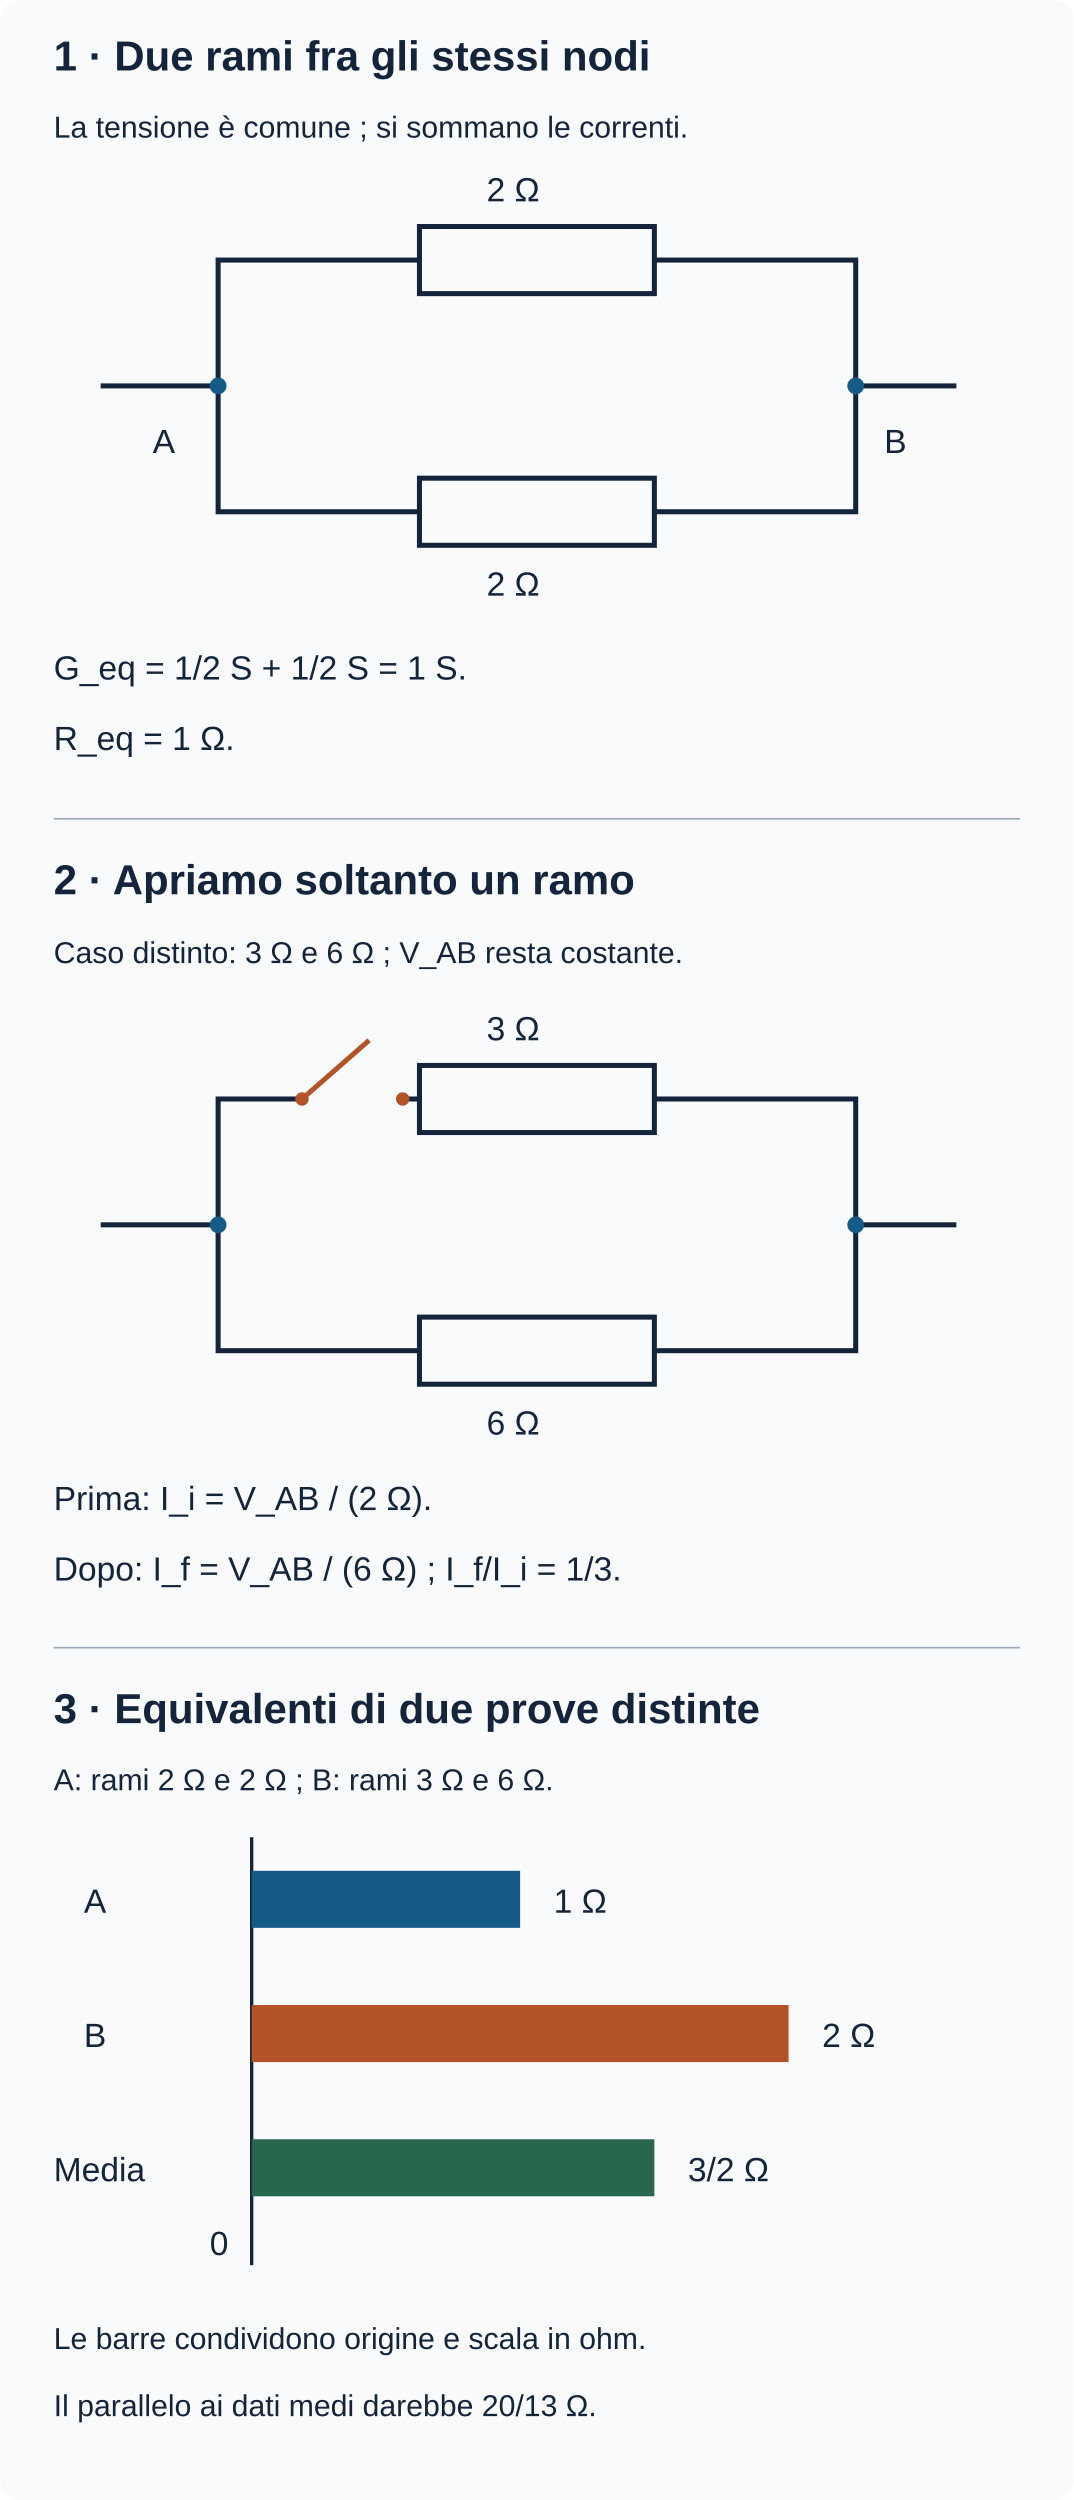
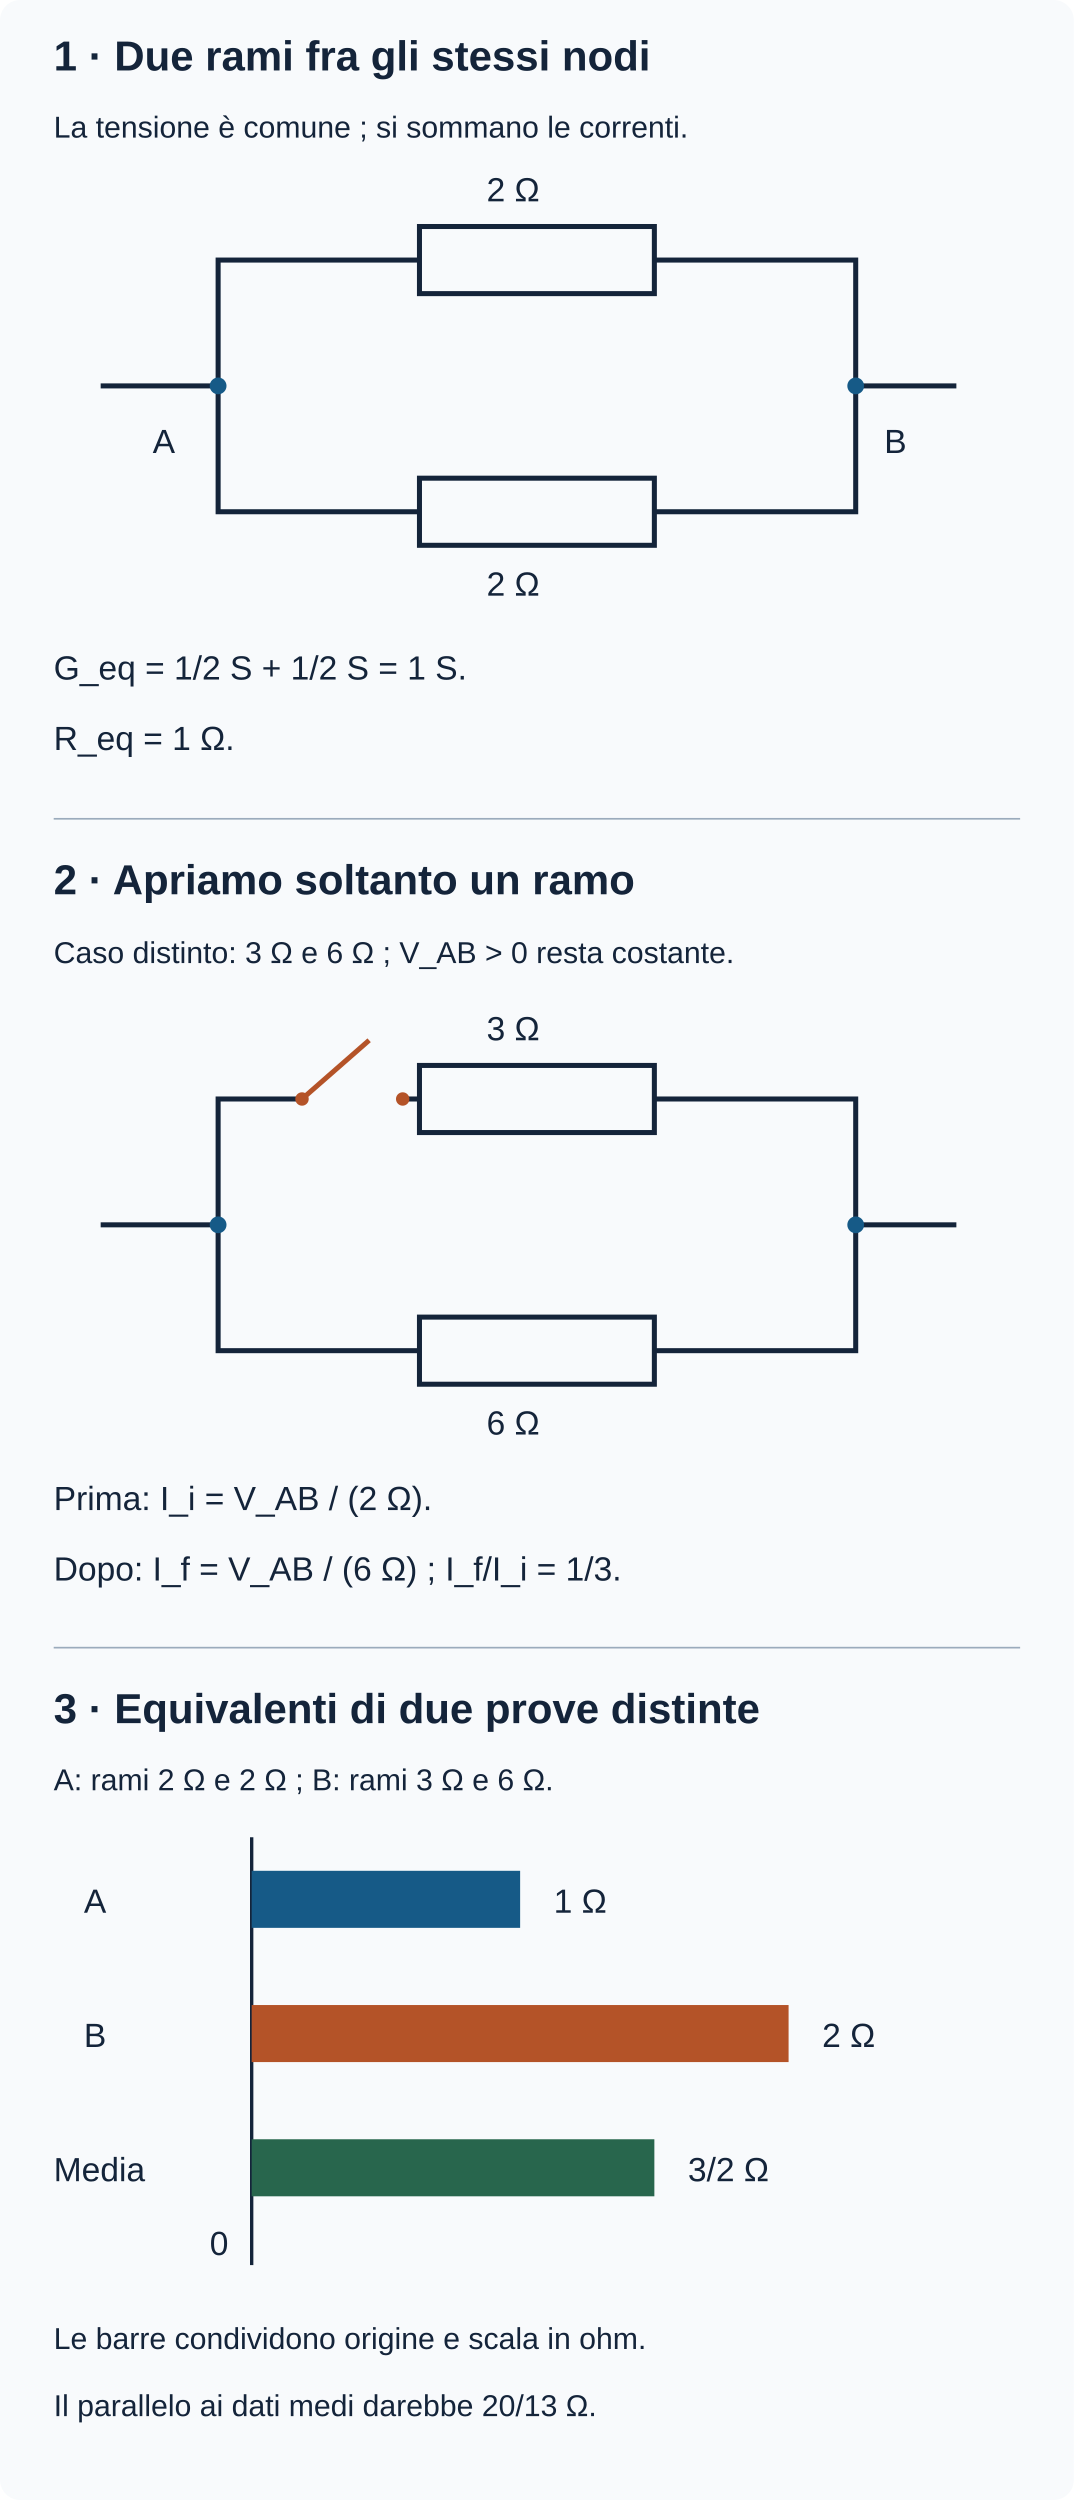
<svg xmlns="http://www.w3.org/2000/svg" viewBox="0 0 640 1490" role="img" aria-labelledby="title desc">
  <rect width="640" height="1490" rx="12" fill="#f8fafc" />
  <g font-family="Arial,sans-serif" fill="#14243a" font-size="20">
    <text x="32" y="42" font-size="25" font-weight="bold">1 · Due rami fra gli stessi nodi</text>
    <text x="32" y="82" font-size="18">La tensione è comune ; si sommano le correnti.</text>
    <g fill="none" stroke="#14243a" stroke-width="3">
      <path d="M60 230H130V155H250M390 155H510V305H390M250 305H130V230M510 230H570" />
      <rect x="250" y="135" width="140" height="40" />
      <rect x="250" y="285" width="140" height="40" />
    </g>
    <circle cx="130" cy="230" r="5" fill="#165a87" />
    <circle cx="510" cy="230" r="5" fill="#165a87" />
    <text x="91" y="270">A</text>
    <text x="527" y="270">B</text>
    <text x="290" y="120">2 Ω</text>
    <text x="290" y="355">2 Ω</text>
    <text x="32" y="405">G_eq = 1/2 S + 1/2 S = 1 S.</text>
    <text x="32" y="447">R_eq = 1 Ω.</text>
    <path d="M32 488H608" stroke="#9babbc" />
    <text x="32" y="533" font-size="25" font-weight="bold">2 · Apriamo soltanto un ramo</text>
-     <text x="32" y="574" font-size="18">Caso distinto: 3 Ω e 6 Ω ; V_AB resta costante.</text>
+     <text x="32" y="574" font-size="18">Caso distinto: 3 Ω e 6 Ω ; V_AB &gt; 0 resta costante.</text>
    <g fill="none" stroke="#14243a" stroke-width="3">
      <path d="M60 730H130V655H180M240 655H250M390 655H510V805H390M250 805H130V730M510 730H570" />
      <rect x="250" y="635" width="140" height="40" />
      <rect x="250" y="785" width="140" height="40" />
    </g>
    <path d="M180 655L220 620" fill="none" stroke="#b45328" stroke-width="3" />
    <circle cx="180" cy="655" r="4" fill="#b45328" />
    <circle cx="240" cy="655" r="4" fill="#b45328" />
    <circle cx="130" cy="730" r="5" fill="#165a87" />
    <circle cx="510" cy="730" r="5" fill="#165a87" />
    <text x="290" y="620">3 Ω</text>
    <text x="290" y="855">6 Ω</text>
    <text x="32" y="900">Prima: I_i = V_AB / (2 Ω).</text>
    <text x="32" y="942">Dopo: I_f = V_AB / (6 Ω) ; I_f/I_i = 1/3.</text>
    <path d="M32 982H608" stroke="#9babbc" />
    <text x="32" y="1027" font-size="25" font-weight="bold">3 · Equivalenti di due prove distinte</text>
    <text x="32" y="1067" font-size="18">A: rami 2 Ω e 2 Ω ; B: rami 3 Ω e 6 Ω.</text>
    <path d="M150 1095V1350" stroke="#14243a" stroke-width="2" />
    <rect x="150" y="1115" width="160" height="34" fill="#165a87" />
    <rect x="150" y="1195" width="320" height="34" fill="#b45328" />
    <rect x="150" y="1275" width="240" height="34" fill="#28664d" />
    <text x="50" y="1140">A</text>
    <text x="330" y="1140">1 Ω</text>
    <text x="50" y="1220">B</text>
    <text x="490" y="1220">2 Ω</text>
    <text x="32" y="1300">Media</text>
    <text x="410" y="1300">3/2 Ω</text>
    <text x="125" y="1344">0</text>
    <text x="32" y="1400" font-size="18">Le barre condividono origine e scala in ohm.</text>
    <text x="32" y="1440" font-size="18">Il parallelo ai dati medi darebbe 20/13 Ω.</text>
  </g>
</svg>
